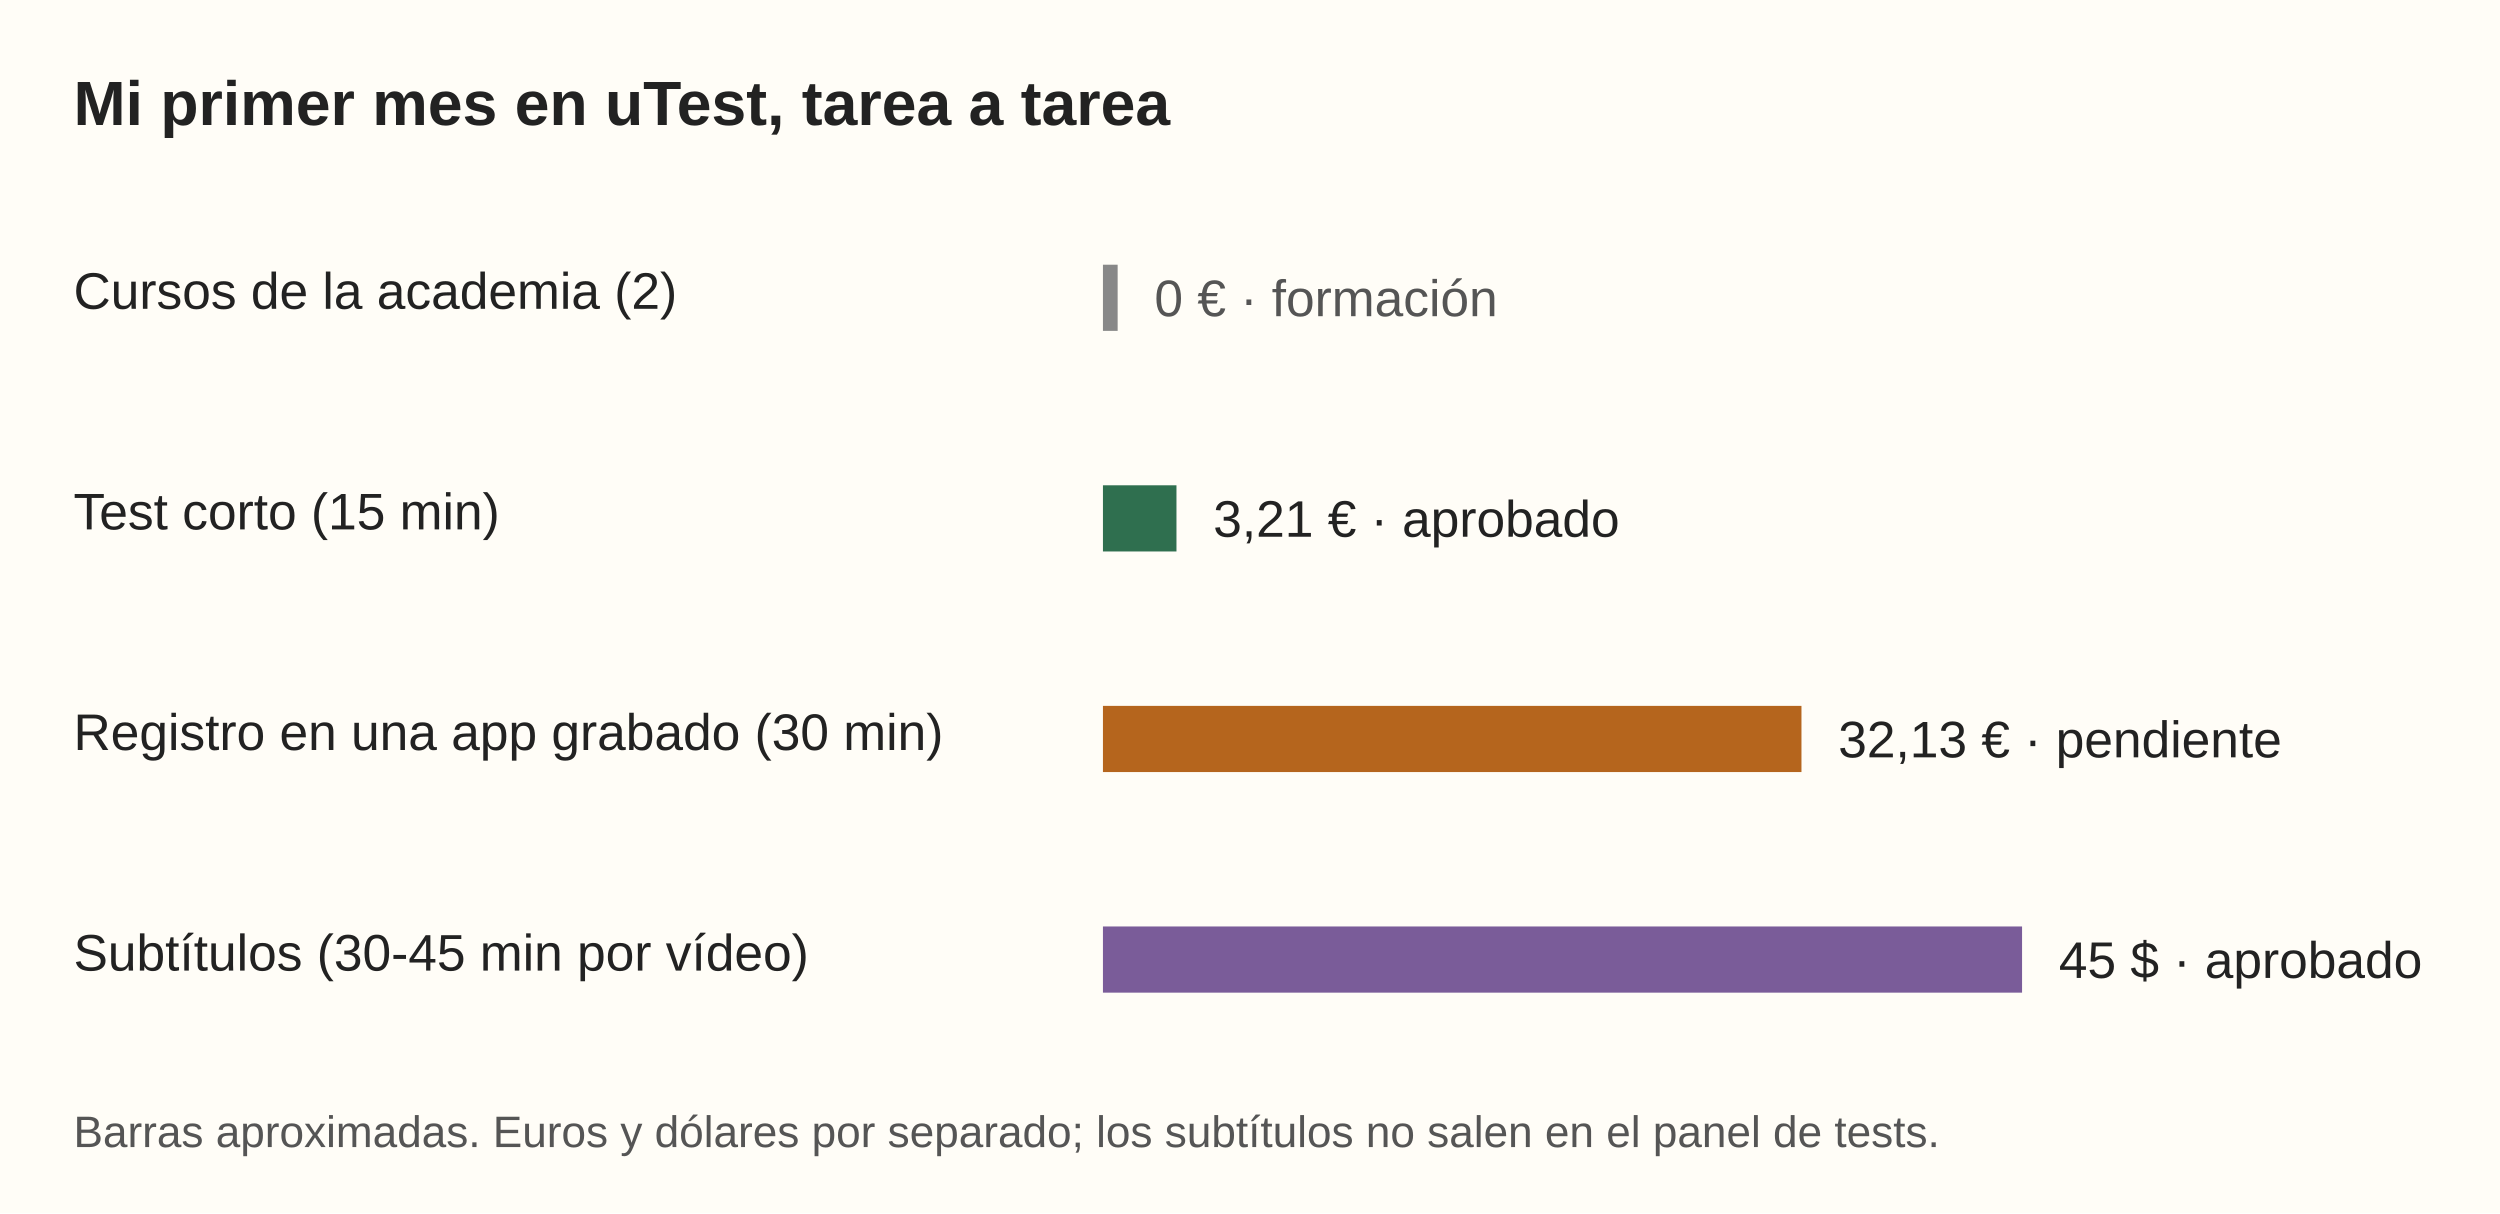
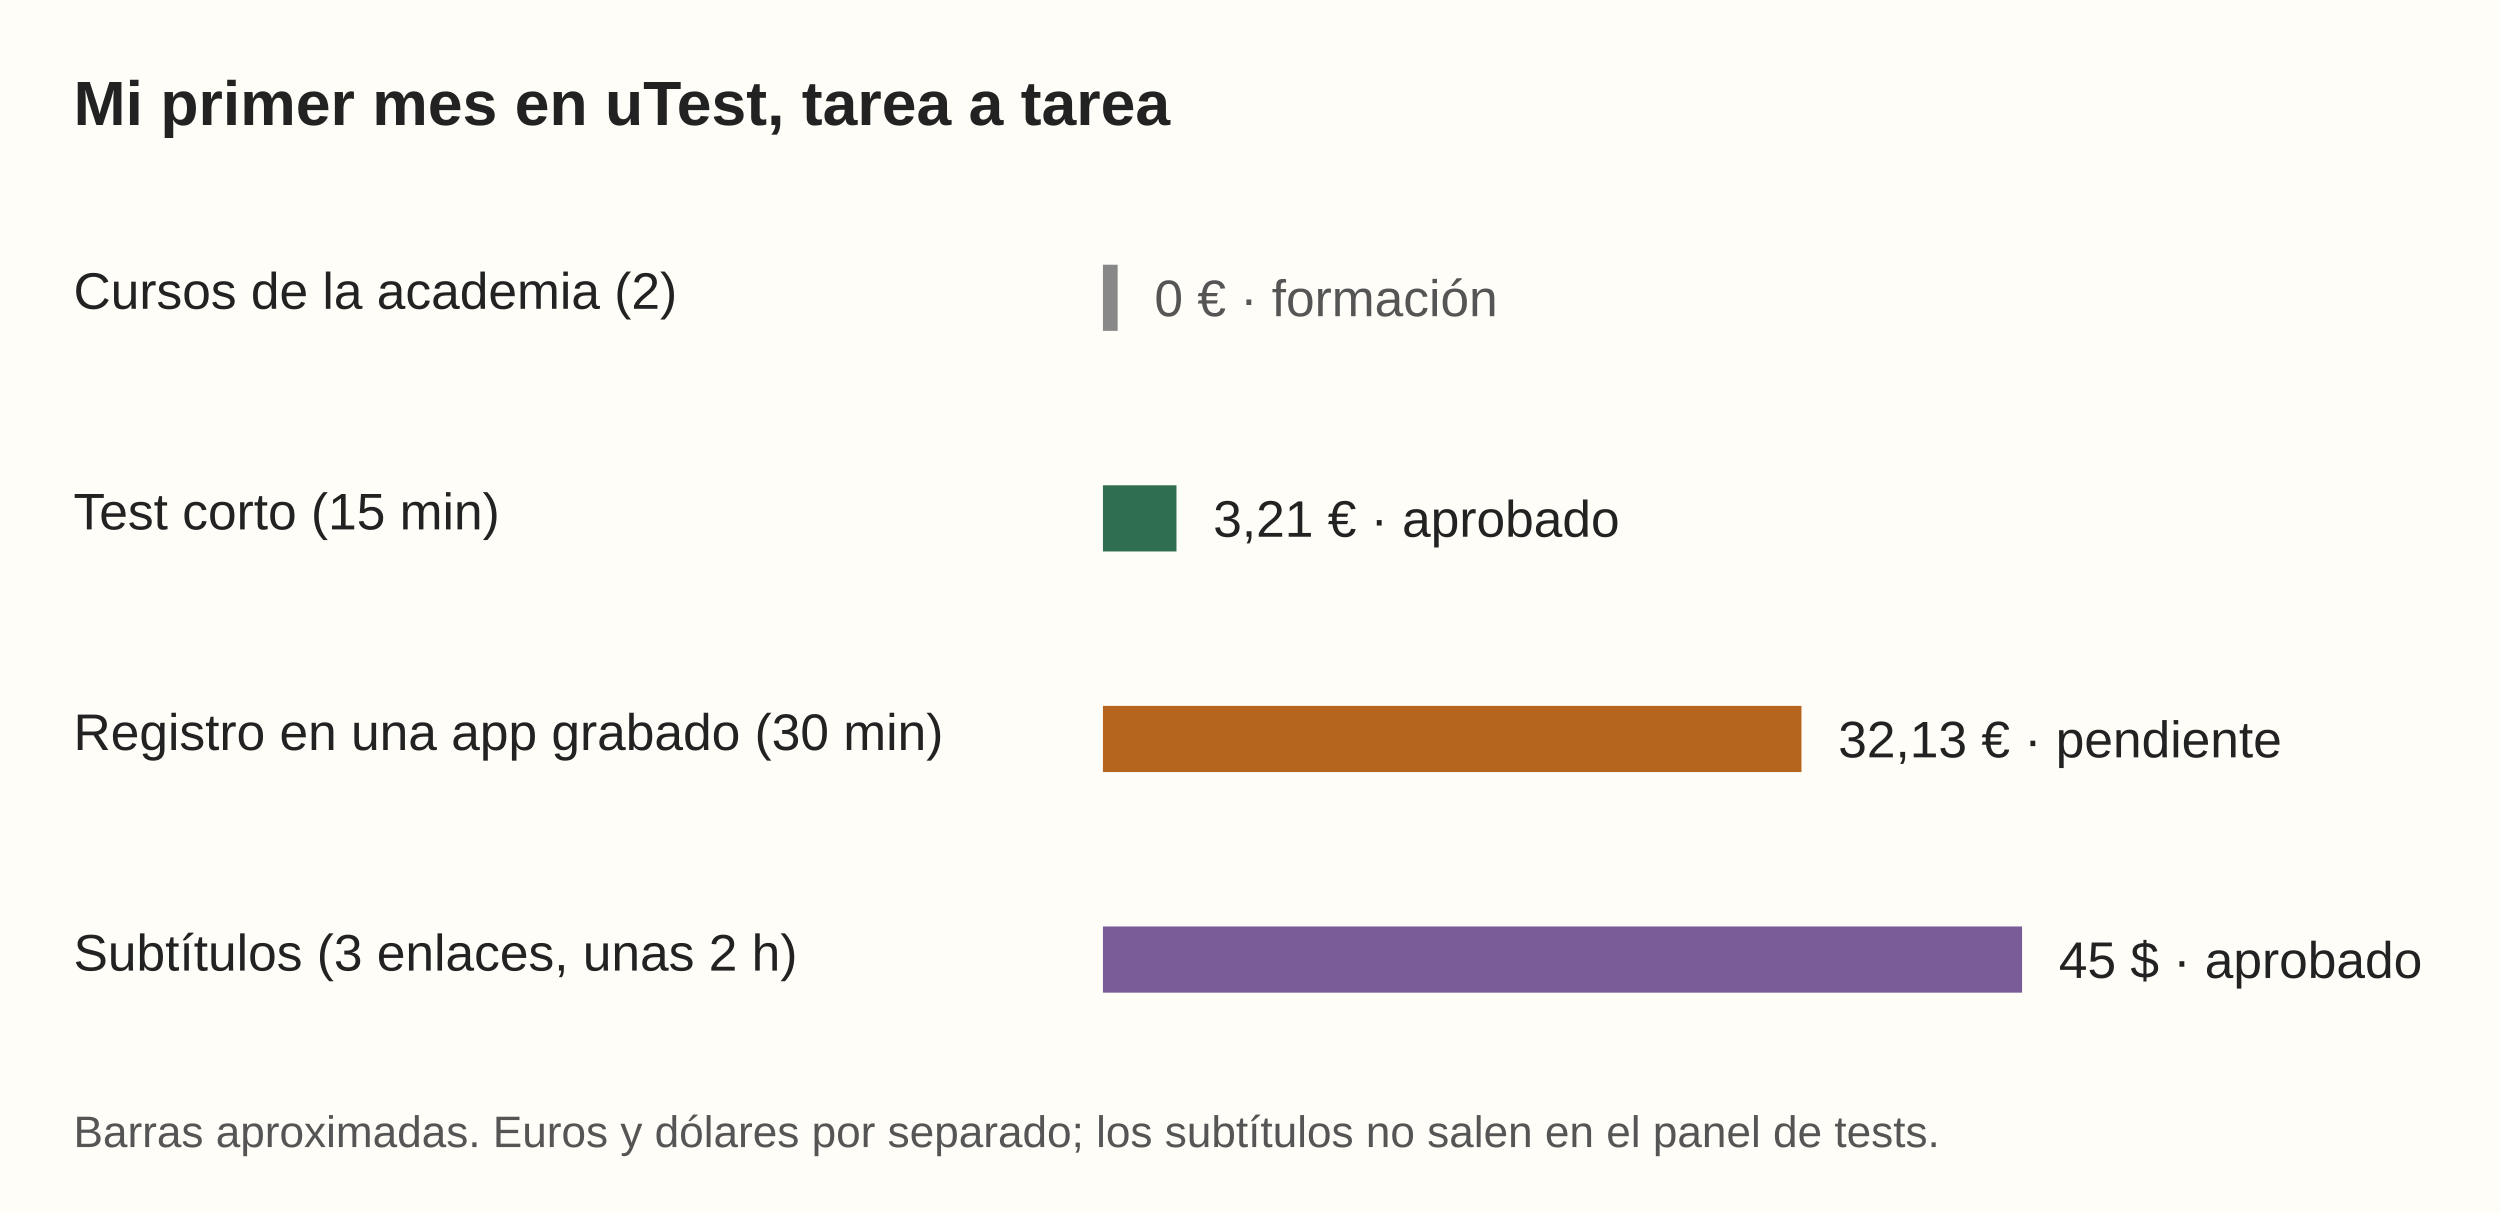
<svg xmlns="http://www.w3.org/2000/svg" viewBox="0 0 680 330" role="img" aria-labelledby="t d" font-family="Atkinson Hyperlegible, Arial, sans-serif">
  <rect width="680" height="330" fill="#fffdf7" />
  <text x="20" y="34" font-size="17" font-weight="700" fill="#222">Mi primer mes en uTest, tarea a tarea</text>
  <g font-size="14" fill="#222">
    <text x="20" y="84">Cursos de la academia (2)</text>
    <text x="20" y="144">Test corto (15 min)</text>
    <text x="20" y="204">Registro en una app grabado (30 min)</text>
-     <text x="20" y="264">Subtítulos (30-45 min por vídeo)</text>
+     <text x="20" y="264">Subtítulos (3 enlaces, unas 2 h)</text>
  </g>
  <g>
    <rect x="300" y="72" width="4" height="18" fill="#888" />
    <text x="314" y="86" font-size="14" fill="#555">0 € · formación</text>
    <rect x="300" y="132" width="20" height="18" fill="#2f6f4f" />
    <text x="330" y="146" font-size="14" fill="#222">3,21 € · aprobado</text>
    <rect x="300" y="192" width="190" height="18" fill="#b5651d" />
    <text x="500" y="206" font-size="14" fill="#222">32,13 € · pendiente</text>
    <rect x="300" y="252" width="250" height="18" fill="#7a5c99" />
    <text x="560" y="266" font-size="14" fill="#222">45 $ · aprobado</text>
  </g>
  <text x="20" y="312" font-size="12" fill="#555">Barras aproximadas. Euros y dólares por separado; los subtítulos no salen en el panel de tests.</text>
</svg>
